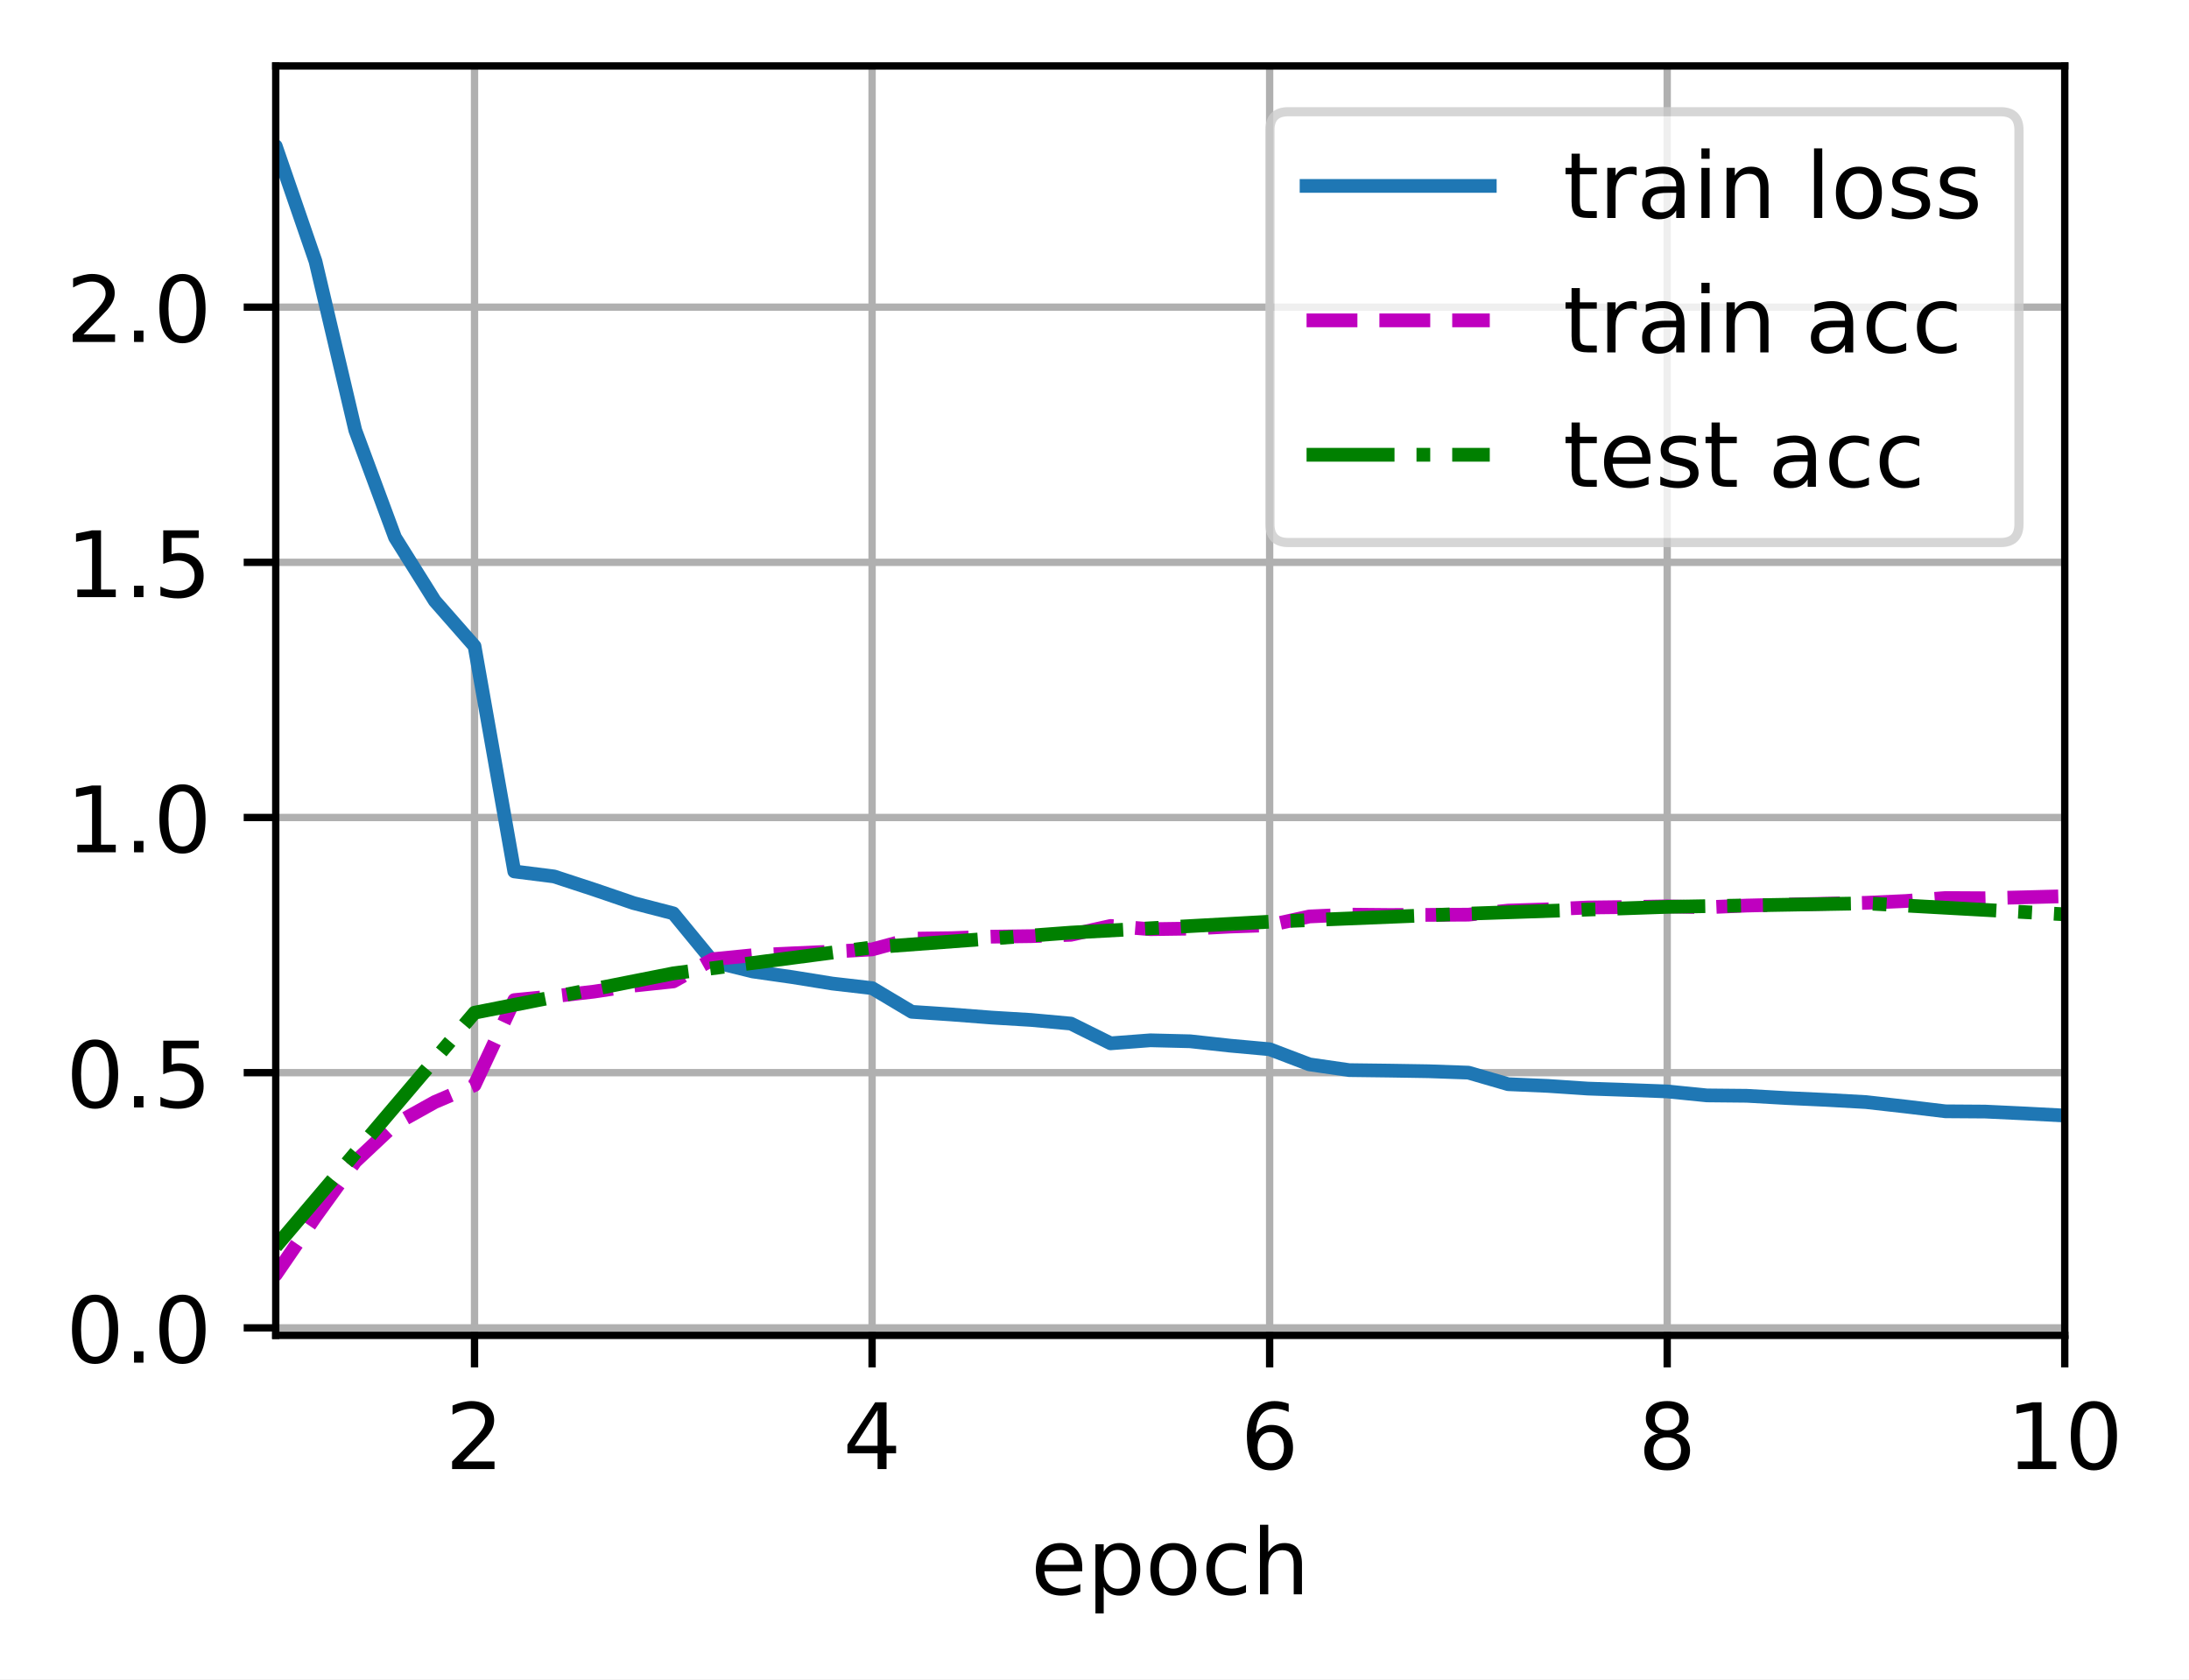
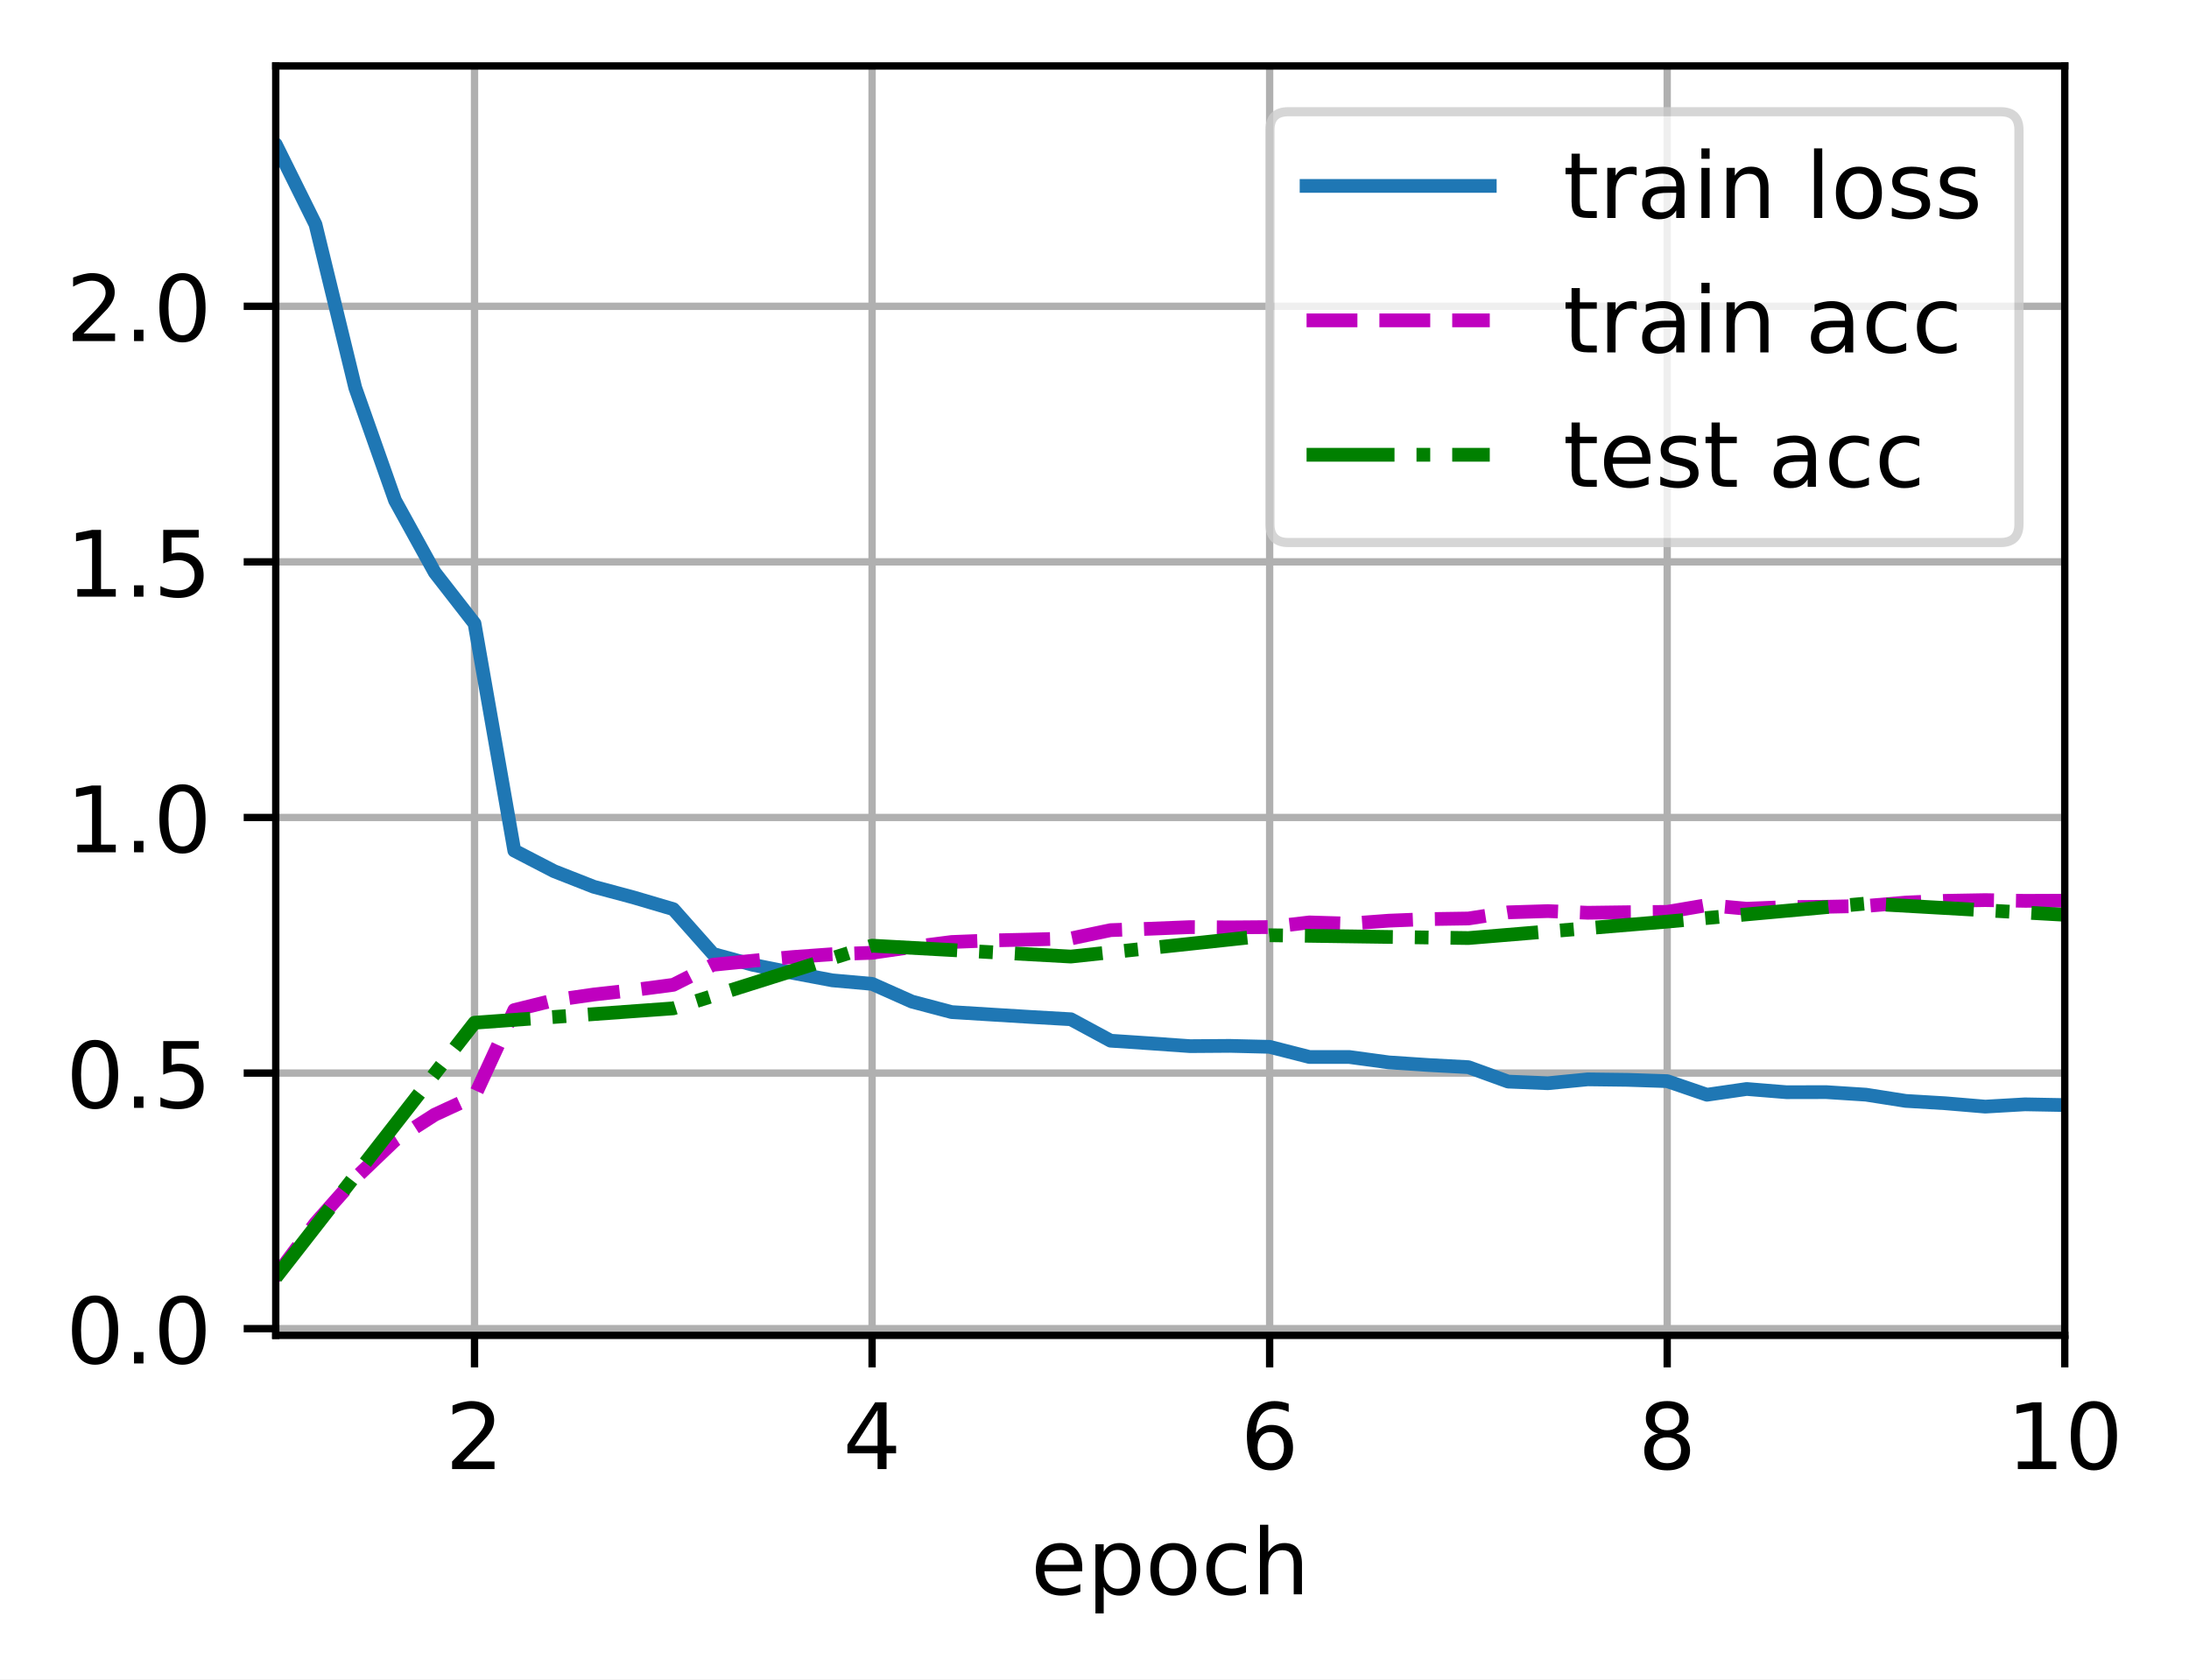
<svg xmlns="http://www.w3.org/2000/svg" xmlns:xlink="http://www.w3.org/1999/xlink" width="238.966pt" height="183.356pt" viewBox="0 0 238.966 183.356" version="1.1">
  <defs>
    <style type="text/css">*{stroke-linejoin: round; stroke-linecap: butt}</style>
  </defs>
  <g id="figure_1">
    <g id="patch_1">
      <path d="M 0 183.356  L 238.966 183.356  L 238.966 0  L 0 0  z " style="fill: #ffffff" />
    </g>
    <g id="axes_1">
      <g id="patch_2">
        <path d="M 30.103 145.8  L 225.403 145.8  L 225.403 7.2  L 30.103 7.2  z " style="fill: #ffffff" />
      </g>
      <g id="matplotlib.axis_1">
        <g id="xtick_1">
          <g id="line2d_1">
-             <path d="M 51.803 145.8  L 51.803 7.2  " clip-path="url(#p6ccf6a8693)" style="fill: none; stroke: #b0b0b0; stroke-width: 0.8; stroke-linecap: square" />
+             <path d="M 51.803 145.8  L 51.803 7.2  " clip-path="url(#pd701544854)" style="fill: none; stroke: #b0b0b0; stroke-width: 0.8; stroke-linecap: square" />
          </g>
          <g id="line2d_2">
            <defs>
-               <path id="md793e93734" d="M 0 0  L 0 3.5  " style="stroke: #000000; stroke-width: 0.8" />
+               <path id="m8765e965c0" d="M 0 0  L 0 3.5  " style="stroke: #000000; stroke-width: 0.8" />
            </defs>
            <g>
-               <use xlink:href="#md793e93734" x="51.803" y="145.8" style="stroke: #000000; stroke-width: 0.8" />
+               <use xlink:href="#m8765e965c0" x="51.803" y="145.8" style="stroke: #000000; stroke-width: 0.8" />
            </g>
          </g>
          <g id="text_1">
            <g transform="translate(48.62188 160.3984) scale(0.1 -0.1)">
              <defs>
                <path id="DejaVuSans-32" d="M 1228 531  L 3431 531  L 3431 0  L 469 0  L 469 531  Q 828 903 1448 1529  Q 2069 2156 2228 2338  Q 2531 2678 2651 2914  Q 2772 3150 2772 3378  Q 2772 3750 2511 3984  Q 2250 4219 1831 4219  Q 1534 4219 1204 4116  Q 875 4013 500 3803  L 500 4441  Q 881 4594 1212 4672  Q 1544 4750 1819 4750  Q 2544 4750 2975 4387  Q 3406 4025 3406 3419  Q 3406 3131 3298 2873  Q 3191 2616 2906 2266  Q 2828 2175 2409 1742  Q 1991 1309 1228 531  z " transform="scale(0.015625)" />
              </defs>
              <use xlink:href="#DejaVuSans-32" />
            </g>
          </g>
        </g>
        <g id="xtick_2">
          <g id="line2d_3">
-             <path d="M 95.203 145.8  L 95.203 7.2  " clip-path="url(#p6ccf6a8693)" style="fill: none; stroke: #b0b0b0; stroke-width: 0.8; stroke-linecap: square" />
+             <path d="M 95.203 145.8  L 95.203 7.2  " clip-path="url(#pd701544854)" style="fill: none; stroke: #b0b0b0; stroke-width: 0.8; stroke-linecap: square" />
          </g>
          <g id="line2d_4">
            <g>
-               <use xlink:href="#md793e93734" x="95.203" y="145.8" style="stroke: #000000; stroke-width: 0.8" />
+               <use xlink:href="#m8765e965c0" x="95.203" y="145.8" style="stroke: #000000; stroke-width: 0.8" />
            </g>
          </g>
          <g id="text_2">
            <g transform="translate(92.02187 160.3984) scale(0.1 -0.1)">
              <defs>
                <path id="DejaVuSans-34" d="M 2419 4116  L 825 1625  L 2419 1625  L 2419 4116  z M 2253 4666  L 3047 4666  L 3047 1625  L 3713 1625  L 3713 1100  L 3047 1100  L 3047 0  L 2419 0  L 2419 1100  L 313 1100  L 313 1709  L 2253 4666  z " transform="scale(0.015625)" />
              </defs>
              <use xlink:href="#DejaVuSans-34" />
            </g>
          </g>
        </g>
        <g id="xtick_3">
          <g id="line2d_5">
-             <path d="M 138.603 145.8  L 138.603 7.2  " clip-path="url(#p6ccf6a8693)" style="fill: none; stroke: #b0b0b0; stroke-width: 0.8; stroke-linecap: square" />
+             <path d="M 138.603 145.8  L 138.603 7.2  " clip-path="url(#pd701544854)" style="fill: none; stroke: #b0b0b0; stroke-width: 0.8; stroke-linecap: square" />
          </g>
          <g id="line2d_6">
            <g>
-               <use xlink:href="#md793e93734" x="138.603" y="145.8" style="stroke: #000000; stroke-width: 0.8" />
+               <use xlink:href="#m8765e965c0" x="138.603" y="145.8" style="stroke: #000000; stroke-width: 0.8" />
            </g>
          </g>
          <g id="text_3">
            <g transform="translate(135.4219 160.3984) scale(0.1 -0.1)">
              <defs>
                <path id="DejaVuSans-36" d="M 2113 2584  Q 1688 2584 1439 2293  Q 1191 2003 1191 1497  Q 1191 994 1439 701  Q 1688 409 2113 409  Q 2538 409 2786 701  Q 3034 994 3034 1497  Q 3034 2003 2786 2293  Q 2538 2584 2113 2584  z M 3366 4563  L 3366 3988  Q 3128 4100 2886 4159  Q 2644 4219 2406 4219  Q 1781 4219 1451 3797  Q 1122 3375 1075 2522  Q 1259 2794 1537 2939  Q 1816 3084 2150 3084  Q 2853 3084 3261 2657  Q 3669 2231 3669 1497  Q 3669 778 3244 343  Q 2819 -91 2113 -91  Q 1303 -91 875 529  Q 447 1150 447 2328  Q 447 3434 972 4092  Q 1497 4750 2381 4750  Q 2619 4750 2861 4703  Q 3103 4656 3366 4563  z " transform="scale(0.015625)" />
              </defs>
              <use xlink:href="#DejaVuSans-36" />
            </g>
          </g>
        </g>
        <g id="xtick_4">
          <g id="line2d_7">
-             <path d="M 182.003 145.8  L 182.003 7.2  " clip-path="url(#p6ccf6a8693)" style="fill: none; stroke: #b0b0b0; stroke-width: 0.8; stroke-linecap: square" />
+             <path d="M 182.003 145.8  L 182.003 7.2  " clip-path="url(#pd701544854)" style="fill: none; stroke: #b0b0b0; stroke-width: 0.8; stroke-linecap: square" />
          </g>
          <g id="line2d_8">
            <g>
-               <use xlink:href="#md793e93734" x="182.003" y="145.8" style="stroke: #000000; stroke-width: 0.8" />
+               <use xlink:href="#m8765e965c0" x="182.003" y="145.8" style="stroke: #000000; stroke-width: 0.8" />
            </g>
          </g>
          <g id="text_4">
            <g transform="translate(178.8219 160.3984) scale(0.1 -0.1)">
              <defs>
                <path id="DejaVuSans-38" d="M 2034 2216  Q 1584 2216 1326 1975  Q 1069 1734 1069 1313  Q 1069 891 1326 650  Q 1584 409 2034 409  Q 2484 409 2743 651  Q 3003 894 3003 1313  Q 3003 1734 2745 1975  Q 2488 2216 2034 2216  z M 1403 2484  Q 997 2584 770 2862  Q 544 3141 544 3541  Q 544 4100 942 4425  Q 1341 4750 2034 4750  Q 2731 4750 3128 4425  Q 3525 4100 3525 3541  Q 3525 3141 3298 2862  Q 3072 2584 2669 2484  Q 3125 2378 3379 2068  Q 3634 1759 3634 1313  Q 3634 634 3220 271  Q 2806 -91 2034 -91  Q 1263 -91 848 271  Q 434 634 434 1313  Q 434 1759 690 2068  Q 947 2378 1403 2484  z M 1172 3481  Q 1172 3119 1398 2916  Q 1625 2713 2034 2713  Q 2441 2713 2670 2916  Q 2900 3119 2900 3481  Q 2900 3844 2670 4047  Q 2441 4250 2034 4250  Q 1625 4250 1398 4047  Q 1172 3844 1172 3481  z " transform="scale(0.015625)" />
              </defs>
              <use xlink:href="#DejaVuSans-38" />
            </g>
          </g>
        </g>
        <g id="xtick_5">
          <g id="line2d_9">
-             <path d="M 225.403 145.8  L 225.403 7.2  " clip-path="url(#p6ccf6a8693)" style="fill: none; stroke: #b0b0b0; stroke-width: 0.8; stroke-linecap: square" />
+             <path d="M 225.403 145.8  L 225.403 7.2  " clip-path="url(#pd701544854)" style="fill: none; stroke: #b0b0b0; stroke-width: 0.8; stroke-linecap: square" />
          </g>
          <g id="line2d_10">
            <g>
-               <use xlink:href="#md793e93734" x="225.403" y="145.8" style="stroke: #000000; stroke-width: 0.8" />
+               <use xlink:href="#m8765e965c0" x="225.403" y="145.8" style="stroke: #000000; stroke-width: 0.8" />
            </g>
          </g>
          <g id="text_5">
            <g transform="translate(219.0406 160.3984) scale(0.1 -0.1)">
              <defs>
                <path id="DejaVuSans-31" d="M 794 531  L 1825 531  L 1825 4091  L 703 3866  L 703 4441  L 1819 4666  L 2450 4666  L 2450 531  L 3481 531  L 3481 0  L 794 0  L 794 531  z " transform="scale(0.015625)" />
                <path id="DejaVuSans-30" d="M 2034 4250  Q 1547 4250 1301 3770  Q 1056 3291 1056 2328  Q 1056 1369 1301 889  Q 1547 409 2034 409  Q 2525 409 2770 889  Q 3016 1369 3016 2328  Q 3016 3291 2770 3770  Q 2525 4250 2034 4250  z M 2034 4750  Q 2819 4750 3233 4129  Q 3647 3509 3647 2328  Q 3647 1150 3233 529  Q 2819 -91 2034 -91  Q 1250 -91 836 529  Q 422 1150 422 2328  Q 422 3509 836 4129  Q 1250 4750 2034 4750  z " transform="scale(0.015625)" />
              </defs>
              <use xlink:href="#DejaVuSans-31" />
              <use xlink:href="#DejaVuSans-30" x="63.623" />
            </g>
          </g>
        </g>
        <g id="text_6">
          <g transform="translate(112.525 174.0766) scale(0.1 -0.1)">
            <defs>
              <path id="DejaVuSans-65" d="M 3597 1894  L 3597 1613  L 953 1613  Q 991 1019 1311 708  Q 1631 397 2203 397  Q 2534 397 2845 478  Q 3156 559 3463 722  L 3463 178  Q 3153 47 2828 -22  Q 2503 -91 2169 -91  Q 1331 -91 842 396  Q 353 884 353 1716  Q 353 2575 817 3079  Q 1281 3584 2069 3584  Q 2775 3584 3186 3129  Q 3597 2675 3597 1894  z M 3022 2063  Q 3016 2534 2758 2815  Q 2500 3097 2075 3097  Q 1594 3097 1305 2825  Q 1016 2553 972 2059  L 3022 2063  z " transform="scale(0.015625)" />
              <path id="DejaVuSans-70" d="M 1159 525  L 1159 -1331  L 581 -1331  L 581 3500  L 1159 3500  L 1159 2969  Q 1341 3281 1617 3432  Q 1894 3584 2278 3584  Q 2916 3584 3314 3078  Q 3713 2572 3713 1747  Q 3713 922 3314 415  Q 2916 -91 2278 -91  Q 1894 -91 1617 61  Q 1341 213 1159 525  z M 3116 1747  Q 3116 2381 2855 2742  Q 2594 3103 2138 3103  Q 1681 3103 1420 2742  Q 1159 2381 1159 1747  Q 1159 1113 1420 752  Q 1681 391 2138 391  Q 2594 391 2855 752  Q 3116 1113 3116 1747  z " transform="scale(0.015625)" />
              <path id="DejaVuSans-6f" d="M 1959 3097  Q 1497 3097 1228 2736  Q 959 2375 959 1747  Q 959 1119 1226 758  Q 1494 397 1959 397  Q 2419 397 2687 759  Q 2956 1122 2956 1747  Q 2956 2369 2687 2733  Q 2419 3097 1959 3097  z M 1959 3584  Q 2709 3584 3137 3096  Q 3566 2609 3566 1747  Q 3566 888 3137 398  Q 2709 -91 1959 -91  Q 1206 -91 779 398  Q 353 888 353 1747  Q 353 2609 779 3096  Q 1206 3584 1959 3584  z " transform="scale(0.015625)" />
              <path id="DejaVuSans-63" d="M 3122 3366  L 3122 2828  Q 2878 2963 2633 3030  Q 2388 3097 2138 3097  Q 1578 3097 1268 2742  Q 959 2388 959 1747  Q 959 1106 1268 751  Q 1578 397 2138 397  Q 2388 397 2633 464  Q 2878 531 3122 666  L 3122 134  Q 2881 22 2623 -34  Q 2366 -91 2075 -91  Q 1284 -91 818 406  Q 353 903 353 1747  Q 353 2603 823 3093  Q 1294 3584 2113 3584  Q 2378 3584 2631 3529  Q 2884 3475 3122 3366  z " transform="scale(0.015625)" />
              <path id="DejaVuSans-68" d="M 3513 2113  L 3513 0  L 2938 0  L 2938 2094  Q 2938 2591 2744 2837  Q 2550 3084 2163 3084  Q 1697 3084 1428 2787  Q 1159 2491 1159 1978  L 1159 0  L 581 0  L 581 4863  L 1159 4863  L 1159 2956  Q 1366 3272 1645 3428  Q 1925 3584 2291 3584  Q 2894 3584 3203 3211  Q 3513 2838 3513 2113  z " transform="scale(0.015625)" />
            </defs>
            <use xlink:href="#DejaVuSans-65" />
            <use xlink:href="#DejaVuSans-70" x="61.523" />
            <use xlink:href="#DejaVuSans-6f" x="125" />
            <use xlink:href="#DejaVuSans-63" x="186.182" />
            <use xlink:href="#DejaVuSans-68" x="241.162" />
          </g>
        </g>
      </g>
      <g id="matplotlib.axis_2">
        <g id="ytick_1">
          <g id="line2d_11">
-             <path d="M 30.103 144.981  L 225.403 144.981  " clip-path="url(#p6ccf6a8693)" style="fill: none; stroke: #b0b0b0; stroke-width: 0.8; stroke-linecap: square" />
+             <path d="M 30.103 145.069  L 225.403 145.069  " clip-path="url(#pd701544854)" style="fill: none; stroke: #b0b0b0; stroke-width: 0.8; stroke-linecap: square" />
          </g>
          <g id="line2d_12">
            <defs>
-               <path id="me2bca29aa7" d="M 0 0  L -3.5 0  " style="stroke: #000000; stroke-width: 0.8" />
+               <path id="m56b613a6ac" d="M 0 0  L -3.5 0  " style="stroke: #000000; stroke-width: 0.8" />
            </defs>
            <g>
-               <use xlink:href="#me2bca29aa7" x="30.103" y="144.981" style="stroke: #000000; stroke-width: 0.8" />
+               <use xlink:href="#m56b613a6ac" x="30.103" y="145.069" style="stroke: #000000; stroke-width: 0.8" />
            </g>
          </g>
          <g id="text_7">
-             <g transform="translate(7.2 148.7803) scale(0.1 -0.1)">
+             <g transform="translate(7.2 148.868) scale(0.1 -0.1)">
              <defs>
                <path id="DejaVuSans-2e" d="M 684 794  L 1344 794  L 1344 0  L 684 0  L 684 794  z " transform="scale(0.015625)" />
              </defs>
              <use xlink:href="#DejaVuSans-30" />
              <use xlink:href="#DejaVuSans-2e" x="63.623" />
              <use xlink:href="#DejaVuSans-30" x="95.41" />
            </g>
          </g>
        </g>
        <g id="ytick_2">
          <g id="line2d_13">
-             <path d="M 30.103 117.12  L 225.403 117.12  " clip-path="url(#p6ccf6a8693)" style="fill: none; stroke: #b0b0b0; stroke-width: 0.8; stroke-linecap: square" />
+             <path d="M 30.103 117.162  L 225.403 117.162  " clip-path="url(#pd701544854)" style="fill: none; stroke: #b0b0b0; stroke-width: 0.8; stroke-linecap: square" />
          </g>
          <g id="line2d_14">
            <g>
-               <use xlink:href="#me2bca29aa7" x="30.103" y="117.12" style="stroke: #000000; stroke-width: 0.8" />
+               <use xlink:href="#m56b613a6ac" x="30.103" y="117.162" style="stroke: #000000; stroke-width: 0.8" />
            </g>
          </g>
          <g id="text_8">
-             <g transform="translate(7.2 120.9189) scale(0.1 -0.1)">
+             <g transform="translate(7.2 120.9614) scale(0.1 -0.1)">
              <defs>
                <path id="DejaVuSans-35" d="M 691 4666  L 3169 4666  L 3169 4134  L 1269 4134  L 1269 2991  Q 1406 3038 1543 3061  Q 1681 3084 1819 3084  Q 2600 3084 3056 2656  Q 3513 2228 3513 1497  Q 3513 744 3044 326  Q 2575 -91 1722 -91  Q 1428 -91 1123 -41  Q 819 9 494 109  L 494 744  Q 775 591 1075 516  Q 1375 441 1709 441  Q 2250 441 2565 725  Q 2881 1009 2881 1497  Q 2881 1984 2565 2268  Q 2250 2553 1709 2553  Q 1456 2553 1204 2497  Q 953 2441 691 2322  L 691 4666  z " transform="scale(0.015625)" />
              </defs>
              <use xlink:href="#DejaVuSans-30" />
              <use xlink:href="#DejaVuSans-2e" x="63.623" />
              <use xlink:href="#DejaVuSans-35" x="95.41" />
            </g>
          </g>
        </g>
        <g id="ytick_3">
          <g id="line2d_15">
-             <path d="M 30.103 89.258  L 225.403 89.258  " clip-path="url(#p6ccf6a8693)" style="fill: none; stroke: #b0b0b0; stroke-width: 0.8; stroke-linecap: square" />
+             <path d="M 30.103 89.255  L 225.403 89.255  " clip-path="url(#pd701544854)" style="fill: none; stroke: #b0b0b0; stroke-width: 0.8; stroke-linecap: square" />
          </g>
          <g id="line2d_16">
            <g>
-               <use xlink:href="#me2bca29aa7" x="30.103" y="89.258" style="stroke: #000000; stroke-width: 0.8" />
+               <use xlink:href="#m56b613a6ac" x="30.103" y="89.255" style="stroke: #000000; stroke-width: 0.8" />
            </g>
          </g>
          <g id="text_9">
-             <g transform="translate(7.2 93.05756) scale(0.1 -0.1)">
+             <g transform="translate(7.2 93.05467) scale(0.1 -0.1)">
              <use xlink:href="#DejaVuSans-31" />
              <use xlink:href="#DejaVuSans-2e" x="63.623" />
              <use xlink:href="#DejaVuSans-30" x="95.41" />
            </g>
          </g>
        </g>
        <g id="ytick_4">
          <g id="line2d_17">
-             <path d="M 30.103 61.397  L 225.403 61.397  " clip-path="url(#p6ccf6a8693)" style="fill: none; stroke: #b0b0b0; stroke-width: 0.8; stroke-linecap: square" />
+             <path d="M 30.103 61.349  L 225.403 61.349  " clip-path="url(#pd701544854)" style="fill: none; stroke: #b0b0b0; stroke-width: 0.8; stroke-linecap: square" />
          </g>
          <g id="line2d_18">
            <g>
-               <use xlink:href="#me2bca29aa7" x="30.103" y="61.397" style="stroke: #000000; stroke-width: 0.8" />
+               <use xlink:href="#m56b613a6ac" x="30.103" y="61.349" style="stroke: #000000; stroke-width: 0.8" />
            </g>
          </g>
          <g id="text_10">
-             <g transform="translate(7.2 65.19621) scale(0.1 -0.1)">
+             <g transform="translate(7.2 65.14799) scale(0.1 -0.1)">
              <use xlink:href="#DejaVuSans-31" />
              <use xlink:href="#DejaVuSans-2e" x="63.623" />
              <use xlink:href="#DejaVuSans-35" x="95.41" />
            </g>
          </g>
        </g>
        <g id="ytick_5">
          <g id="line2d_19">
-             <path d="M 30.103 33.536  L 225.403 33.536  " clip-path="url(#p6ccf6a8693)" style="fill: none; stroke: #b0b0b0; stroke-width: 0.8; stroke-linecap: square" />
+             <path d="M 30.103 33.442  L 225.403 33.442  " clip-path="url(#pd701544854)" style="fill: none; stroke: #b0b0b0; stroke-width: 0.8; stroke-linecap: square" />
          </g>
          <g id="line2d_20">
            <g>
-               <use xlink:href="#me2bca29aa7" x="30.103" y="33.536" style="stroke: #000000; stroke-width: 0.8" />
+               <use xlink:href="#m56b613a6ac" x="30.103" y="33.442" style="stroke: #000000; stroke-width: 0.8" />
            </g>
          </g>
          <g id="text_11">
-             <g transform="translate(7.2 37.33486) scale(0.1 -0.1)">
+             <g transform="translate(7.2 37.24131) scale(0.1 -0.1)">
              <use xlink:href="#DejaVuSans-32" />
              <use xlink:href="#DejaVuSans-2e" x="63.623" />
              <use xlink:href="#DejaVuSans-30" x="95.41" />
            </g>
          </g>
        </g>
      </g>
      <g id="line2d_21">
-         <path d="M 12.743 13.5  L 17.083 14.846  L 21.423 15.367  L 25.763 15.655  L 30.103 15.951  L 34.443 28.535  L 38.783 46.973  L 43.123 58.678  L 47.463 65.606  L 51.803 70.552  L 56.143 95.146  L 60.483 95.694  L 64.823 97.116  L 69.163 98.6  L 73.503 99.723  L 77.843 105.006  L 82.183 106.069  L 86.523 106.69  L 90.863 107.389  L 95.203 107.887  L 99.543 110.476  L 103.883 110.767  L 108.223 111.102  L 112.563 111.363  L 116.903 111.759  L 121.243 113.915  L 125.583 113.585  L 129.923 113.692  L 134.263 114.167  L 138.603 114.56  L 142.943 116.213  L 147.283 116.84  L 151.623 116.894  L 155.963 116.963  L 160.303 117.116  L 164.643 118.377  L 168.983 118.565  L 173.323 118.856  L 177.663 119.006  L 182.003 119.167  L 186.343 119.601  L 190.683 119.643  L 195.023 119.888  L 199.363 120.089  L 203.703 120.33  L 208.043 120.818  L 212.383 121.338  L 216.723 121.368  L 221.063 121.573  L 225.403 121.801  " clip-path="url(#p6ccf6a8693)" style="fill: none; stroke: #1f77b4; stroke-width: 1.5; stroke-linecap: square" />
+         <path d="M 12.743 13.5  L 17.083 14.728  L 21.423 15.199  L 25.763 15.514  L 30.103 15.757  L 34.443 24.507  L 38.783 42.341  L 43.123 54.634  L 47.463 62.504  L 51.803 68.079  L 56.143 92.871  L 60.483 95.119  L 64.823 96.823  L 69.163 97.985  L 73.503 99.267  L 77.843 104.156  L 82.183 105.343  L 86.523 106.22  L 90.863 107.038  L 95.203 107.424  L 99.543 109.357  L 103.883 110.505  L 108.223 110.773  L 112.563 111.038  L 116.903 111.286  L 121.243 113.629  L 125.583 113.919  L 129.923 114.223  L 134.263 114.192  L 138.603 114.298  L 142.943 115.406  L 147.283 115.407  L 151.623 115.998  L 155.963 116.285  L 160.303 116.518  L 164.643 118.094  L 168.983 118.273  L 173.323 117.849  L 177.663 117.903  L 182.003 118.044  L 186.343 119.529  L 190.683 118.901  L 195.023 119.253  L 199.363 119.244  L 203.703 119.522  L 208.043 120.202  L 212.383 120.461  L 216.723 120.826  L 221.063 120.576  L 225.403 120.656  " clip-path="url(#pd701544854)" style="fill: none; stroke: #1f77b4; stroke-width: 1.5; stroke-linecap: square" />
      </g>
      <g id="line2d_22">
-         <path d="M 12.743 139.465  L 17.083 139.5  L 21.423 139.374  L 25.763 139.369  L 30.103 139.171  L 34.443 132.838  L 38.783 126.827  L 43.123 122.747  L 47.463 120.327  L 51.803 118.472  L 56.143 109.196  L 60.483 108.772  L 64.823 108.273  L 69.163 107.613  L 73.503 107.156  L 77.843 104.727  L 82.183 104.296  L 86.523 104.092  L 90.863 103.902  L 95.203 103.661  L 99.543 102.49  L 103.883 102.434  L 108.223 102.27  L 112.563 102.214  L 116.903 102.066  L 121.243 101.1  L 125.583 101.452  L 129.923 101.389  L 134.263 101.167  L 138.603 101.019  L 142.943 100.063  L 147.283 99.864  L 151.623 99.904  L 155.963 99.89  L 160.303 99.866  L 164.643 99.424  L 168.983 99.285  L 173.323 99.087  L 177.663 99.035  L 182.003 98.962  L 186.343 99.058  L 190.683 98.873  L 195.023 98.768  L 199.363 98.671  L 203.703 98.574  L 208.043 98.377  L 212.383 98.051  L 216.723 98.076  L 221.063 97.97  L 225.403 97.856  " clip-path="url(#p6ccf6a8693)" style="fill: none; stroke-dasharray: 5.55,2.4; stroke-dashoffset: 0; stroke: #bf00bf; stroke-width: 1.5" />
+         <path d="M 12.743 139.386  L 17.083 139.5  L 21.423 139.487  L 25.763 139.411  L 30.103 139.331  L 34.443 133.546  L 38.783 128.645  L 43.123 124.491  L 47.463 121.707  L 51.803 119.7  L 56.143 110.283  L 60.483 109.209  L 64.823 108.585  L 69.163 108.099  L 73.503 107.527  L 77.843 105.338  L 82.183 104.9  L 86.523 104.497  L 90.863 104.185  L 95.203 104.03  L 99.543 103.408  L 103.883 102.852  L 108.223 102.682  L 112.563 102.586  L 116.903 102.466  L 121.243 101.557  L 125.583 101.402  L 129.923 101.227  L 134.263 101.258  L 138.603 101.223  L 142.943 100.713  L 147.283 100.845  L 151.623 100.523  L 155.963 100.351  L 160.303 100.285  L 164.643 99.614  L 168.983 99.479  L 173.323 99.659  L 177.663 99.601  L 182.003 99.563  L 186.343 98.825  L 190.683 99.219  L 195.023 99.042  L 199.363 99.006  L 203.703 98.916  L 208.043 98.547  L 212.383 98.357  L 216.723 98.278  L 221.063 98.358  L 225.403 98.34  " clip-path="url(#pd701544854)" style="fill: none; stroke-dasharray: 5.55,2.4; stroke-dashoffset: 0; stroke: #bf00bf; stroke-width: 1.5" />
      </g>
      <g id="line2d_23">
-         <path d="M 30.103 136.116  L 51.803 110.572  L 73.503 106.276  L 95.203 103.44  L 116.903 101.829  L 138.603 100.637  L 160.303 99.756  L 182.003 99.015  L 203.703 98.631  L 225.403 99.829  " clip-path="url(#p6ccf6a8693)" style="fill: none; stroke-dasharray: 9.6,2.4,1.5,2.4; stroke-dashoffset: 0; stroke: #008000; stroke-width: 1.5" />
+         <path d="M 30.103 139.487  L 51.803 111.665  L 73.503 110.096  L 95.203 103.253  L 116.903 104.442  L 138.603 102.115  L 160.303 102.422  L 182.003 100.625  L 203.703 98.654  L 225.403 99.882  " clip-path="url(#pd701544854)" style="fill: none; stroke-dasharray: 9.6,2.4,1.5,2.4; stroke-dashoffset: 0; stroke: #008000; stroke-width: 1.5" />
      </g>
      <g id="patch_3">
        <path d="M 30.103 145.8  L 30.103 7.2  " style="fill: none; stroke: #000000; stroke-width: 0.8; stroke-linejoin: miter; stroke-linecap: square" />
      </g>
      <g id="patch_4">
        <path d="M 225.403 145.8  L 225.403 7.2  " style="fill: none; stroke: #000000; stroke-width: 0.8; stroke-linejoin: miter; stroke-linecap: square" />
      </g>
      <g id="patch_5">
        <path d="M 30.103 145.8  L 225.403 145.8  " style="fill: none; stroke: #000000; stroke-width: 0.8; stroke-linejoin: miter; stroke-linecap: square" />
      </g>
      <g id="patch_6">
        <path d="M 30.103 7.2  L 225.403 7.2  " style="fill: none; stroke: #000000; stroke-width: 0.8; stroke-linejoin: miter; stroke-linecap: square" />
      </g>
      <g id="legend_1">
        <g id="patch_7">
          <path d="M 140.634 59.234  L 218.403 59.234  Q 220.403 59.234 220.403 57.234  L 220.403 14.2  Q 220.403 12.2 218.403 12.2  L 140.634 12.2  Q 138.634 12.2 138.634 14.2  L 138.634 57.234  Q 138.634 59.234 140.634 59.234  z " style="fill: #ffffff; opacity: 0.8; stroke: #cccccc; stroke-linejoin: miter" />
        </g>
        <g id="line2d_24">
          <path d="M 142.634 20.298  L 152.634 20.298  L 162.634 20.298  " style="fill: none; stroke: #1f77b4; stroke-width: 1.5; stroke-linecap: square" />
        </g>
        <g id="text_12">
          <g transform="translate(170.6344 23.79844) scale(0.1 -0.1)">
            <defs>
              <path id="DejaVuSans-74" d="M 1172 4494  L 1172 3500  L 2356 3500  L 2356 3053  L 1172 3053  L 1172 1153  Q 1172 725 1289 603  Q 1406 481 1766 481  L 2356 481  L 2356 0  L 1766 0  Q 1100 0 847 248  Q 594 497 594 1153  L 594 3053  L 172 3053  L 172 3500  L 594 3500  L 594 4494  L 1172 4494  z " transform="scale(0.015625)" />
              <path id="DejaVuSans-72" d="M 2631 2963  Q 2534 3019 2420 3045  Q 2306 3072 2169 3072  Q 1681 3072 1420 2755  Q 1159 2438 1159 1844  L 1159 0  L 581 0  L 581 3500  L 1159 3500  L 1159 2956  Q 1341 3275 1631 3429  Q 1922 3584 2338 3584  Q 2397 3584 2469 3576  Q 2541 3569 2628 3553  L 2631 2963  z " transform="scale(0.015625)" />
              <path id="DejaVuSans-61" d="M 2194 1759  Q 1497 1759 1228 1600  Q 959 1441 959 1056  Q 959 750 1161 570  Q 1363 391 1709 391  Q 2188 391 2477 730  Q 2766 1069 2766 1631  L 2766 1759  L 2194 1759  z M 3341 1997  L 3341 0  L 2766 0  L 2766 531  Q 2569 213 2275 61  Q 1981 -91 1556 -91  Q 1019 -91 701 211  Q 384 513 384 1019  Q 384 1609 779 1909  Q 1175 2209 1959 2209  L 2766 2209  L 2766 2266  Q 2766 2663 2505 2880  Q 2244 3097 1772 3097  Q 1472 3097 1187 3025  Q 903 2953 641 2809  L 641 3341  Q 956 3463 1253 3523  Q 1550 3584 1831 3584  Q 2591 3584 2966 3190  Q 3341 2797 3341 1997  z " transform="scale(0.015625)" />
              <path id="DejaVuSans-69" d="M 603 3500  L 1178 3500  L 1178 0  L 603 0  L 603 3500  z M 603 4863  L 1178 4863  L 1178 4134  L 603 4134  L 603 4863  z " transform="scale(0.015625)" />
              <path id="DejaVuSans-6e" d="M 3513 2113  L 3513 0  L 2938 0  L 2938 2094  Q 2938 2591 2744 2837  Q 2550 3084 2163 3084  Q 1697 3084 1428 2787  Q 1159 2491 1159 1978  L 1159 0  L 581 0  L 581 3500  L 1159 3500  L 1159 2956  Q 1366 3272 1645 3428  Q 1925 3584 2291 3584  Q 2894 3584 3203 3211  Q 3513 2838 3513 2113  z " transform="scale(0.015625)" />
              <path id="DejaVuSans-20" transform="scale(0.015625)" />
              <path id="DejaVuSans-6c" d="M 603 4863  L 1178 4863  L 1178 0  L 603 0  L 603 4863  z " transform="scale(0.015625)" />
              <path id="DejaVuSans-73" d="M 2834 3397  L 2834 2853  Q 2591 2978 2328 3040  Q 2066 3103 1784 3103  Q 1356 3103 1142 2972  Q 928 2841 928 2578  Q 928 2378 1081 2264  Q 1234 2150 1697 2047  L 1894 2003  Q 2506 1872 2764 1633  Q 3022 1394 3022 966  Q 3022 478 2636 193  Q 2250 -91 1575 -91  Q 1294 -91 989 -36  Q 684 19 347 128  L 347 722  Q 666 556 975 473  Q 1284 391 1588 391  Q 1994 391 2212 530  Q 2431 669 2431 922  Q 2431 1156 2273 1281  Q 2116 1406 1581 1522  L 1381 1569  Q 847 1681 609 1914  Q 372 2147 372 2553  Q 372 3047 722 3315  Q 1072 3584 1716 3584  Q 2034 3584 2315 3537  Q 2597 3491 2834 3397  z " transform="scale(0.015625)" />
            </defs>
            <use xlink:href="#DejaVuSans-74" />
            <use xlink:href="#DejaVuSans-72" x="39.209" />
            <use xlink:href="#DejaVuSans-61" x="80.322" />
            <use xlink:href="#DejaVuSans-69" x="141.602" />
            <use xlink:href="#DejaVuSans-6e" x="169.385" />
            <use xlink:href="#DejaVuSans-20" x="232.764" />
            <use xlink:href="#DejaVuSans-6c" x="264.551" />
            <use xlink:href="#DejaVuSans-6f" x="292.334" />
            <use xlink:href="#DejaVuSans-73" x="353.516" />
            <use xlink:href="#DejaVuSans-73" x="405.615" />
          </g>
        </g>
        <g id="line2d_25">
          <path d="M 142.634 34.977  L 152.634 34.977  L 162.634 34.977  " style="fill: none; stroke-dasharray: 5.55,2.4; stroke-dashoffset: 0; stroke: #bf00bf; stroke-width: 1.5" />
        </g>
        <g id="text_13">
          <g transform="translate(170.6344 38.47656) scale(0.1 -0.1)">
            <use xlink:href="#DejaVuSans-74" />
            <use xlink:href="#DejaVuSans-72" x="39.209" />
            <use xlink:href="#DejaVuSans-61" x="80.322" />
            <use xlink:href="#DejaVuSans-69" x="141.602" />
            <use xlink:href="#DejaVuSans-6e" x="169.385" />
            <use xlink:href="#DejaVuSans-20" x="232.764" />
            <use xlink:href="#DejaVuSans-61" x="264.551" />
            <use xlink:href="#DejaVuSans-63" x="325.83" />
            <use xlink:href="#DejaVuSans-63" x="380.811" />
          </g>
        </g>
        <g id="line2d_26">
          <path d="M 142.634 49.655  L 152.634 49.655  L 162.634 49.655  " style="fill: none; stroke-dasharray: 9.6,2.4,1.5,2.4; stroke-dashoffset: 0; stroke: #008000; stroke-width: 1.5" />
        </g>
        <g id="text_14">
          <g transform="translate(170.6344 53.15469) scale(0.1 -0.1)">
            <use xlink:href="#DejaVuSans-74" />
            <use xlink:href="#DejaVuSans-65" x="39.209" />
            <use xlink:href="#DejaVuSans-73" x="100.732" />
            <use xlink:href="#DejaVuSans-74" x="152.832" />
            <use xlink:href="#DejaVuSans-20" x="192.041" />
            <use xlink:href="#DejaVuSans-61" x="223.828" />
            <use xlink:href="#DejaVuSans-63" x="285.107" />
            <use xlink:href="#DejaVuSans-63" x="340.088" />
          </g>
        </g>
      </g>
    </g>
  </g>
  <defs>
-     <clipPath id="p6ccf6a8693">
+     <clipPath id="pd701544854">
      <rect x="30.103" y="7.2" width="195.3" height="138.6" />
    </clipPath>
  </defs>
</svg>
